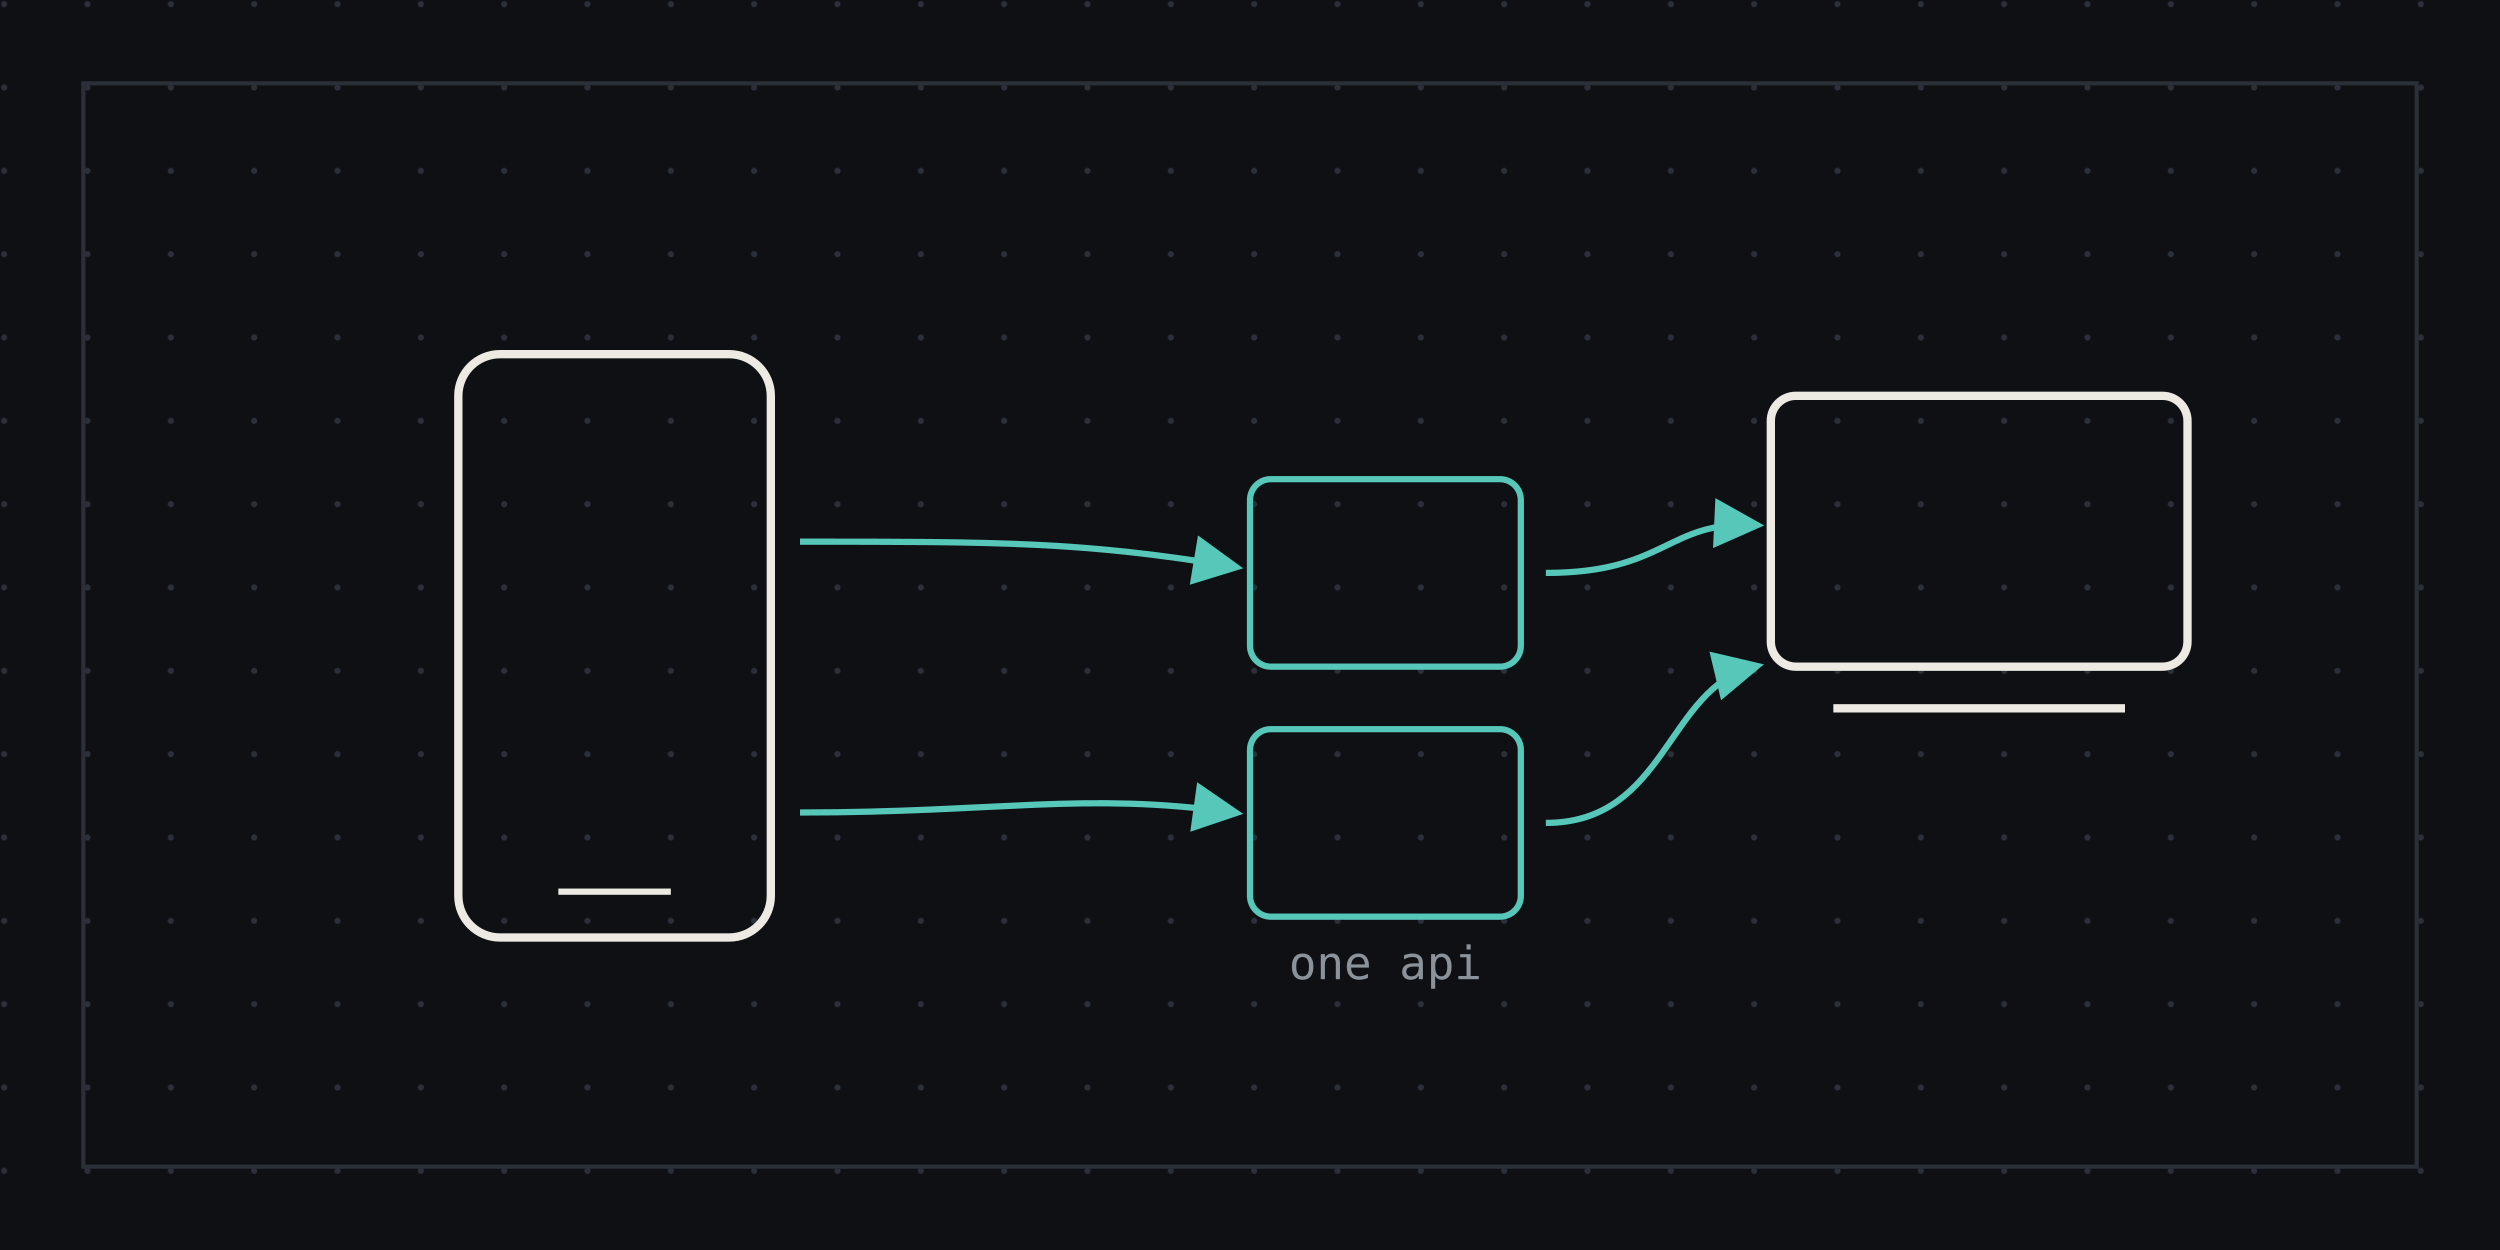
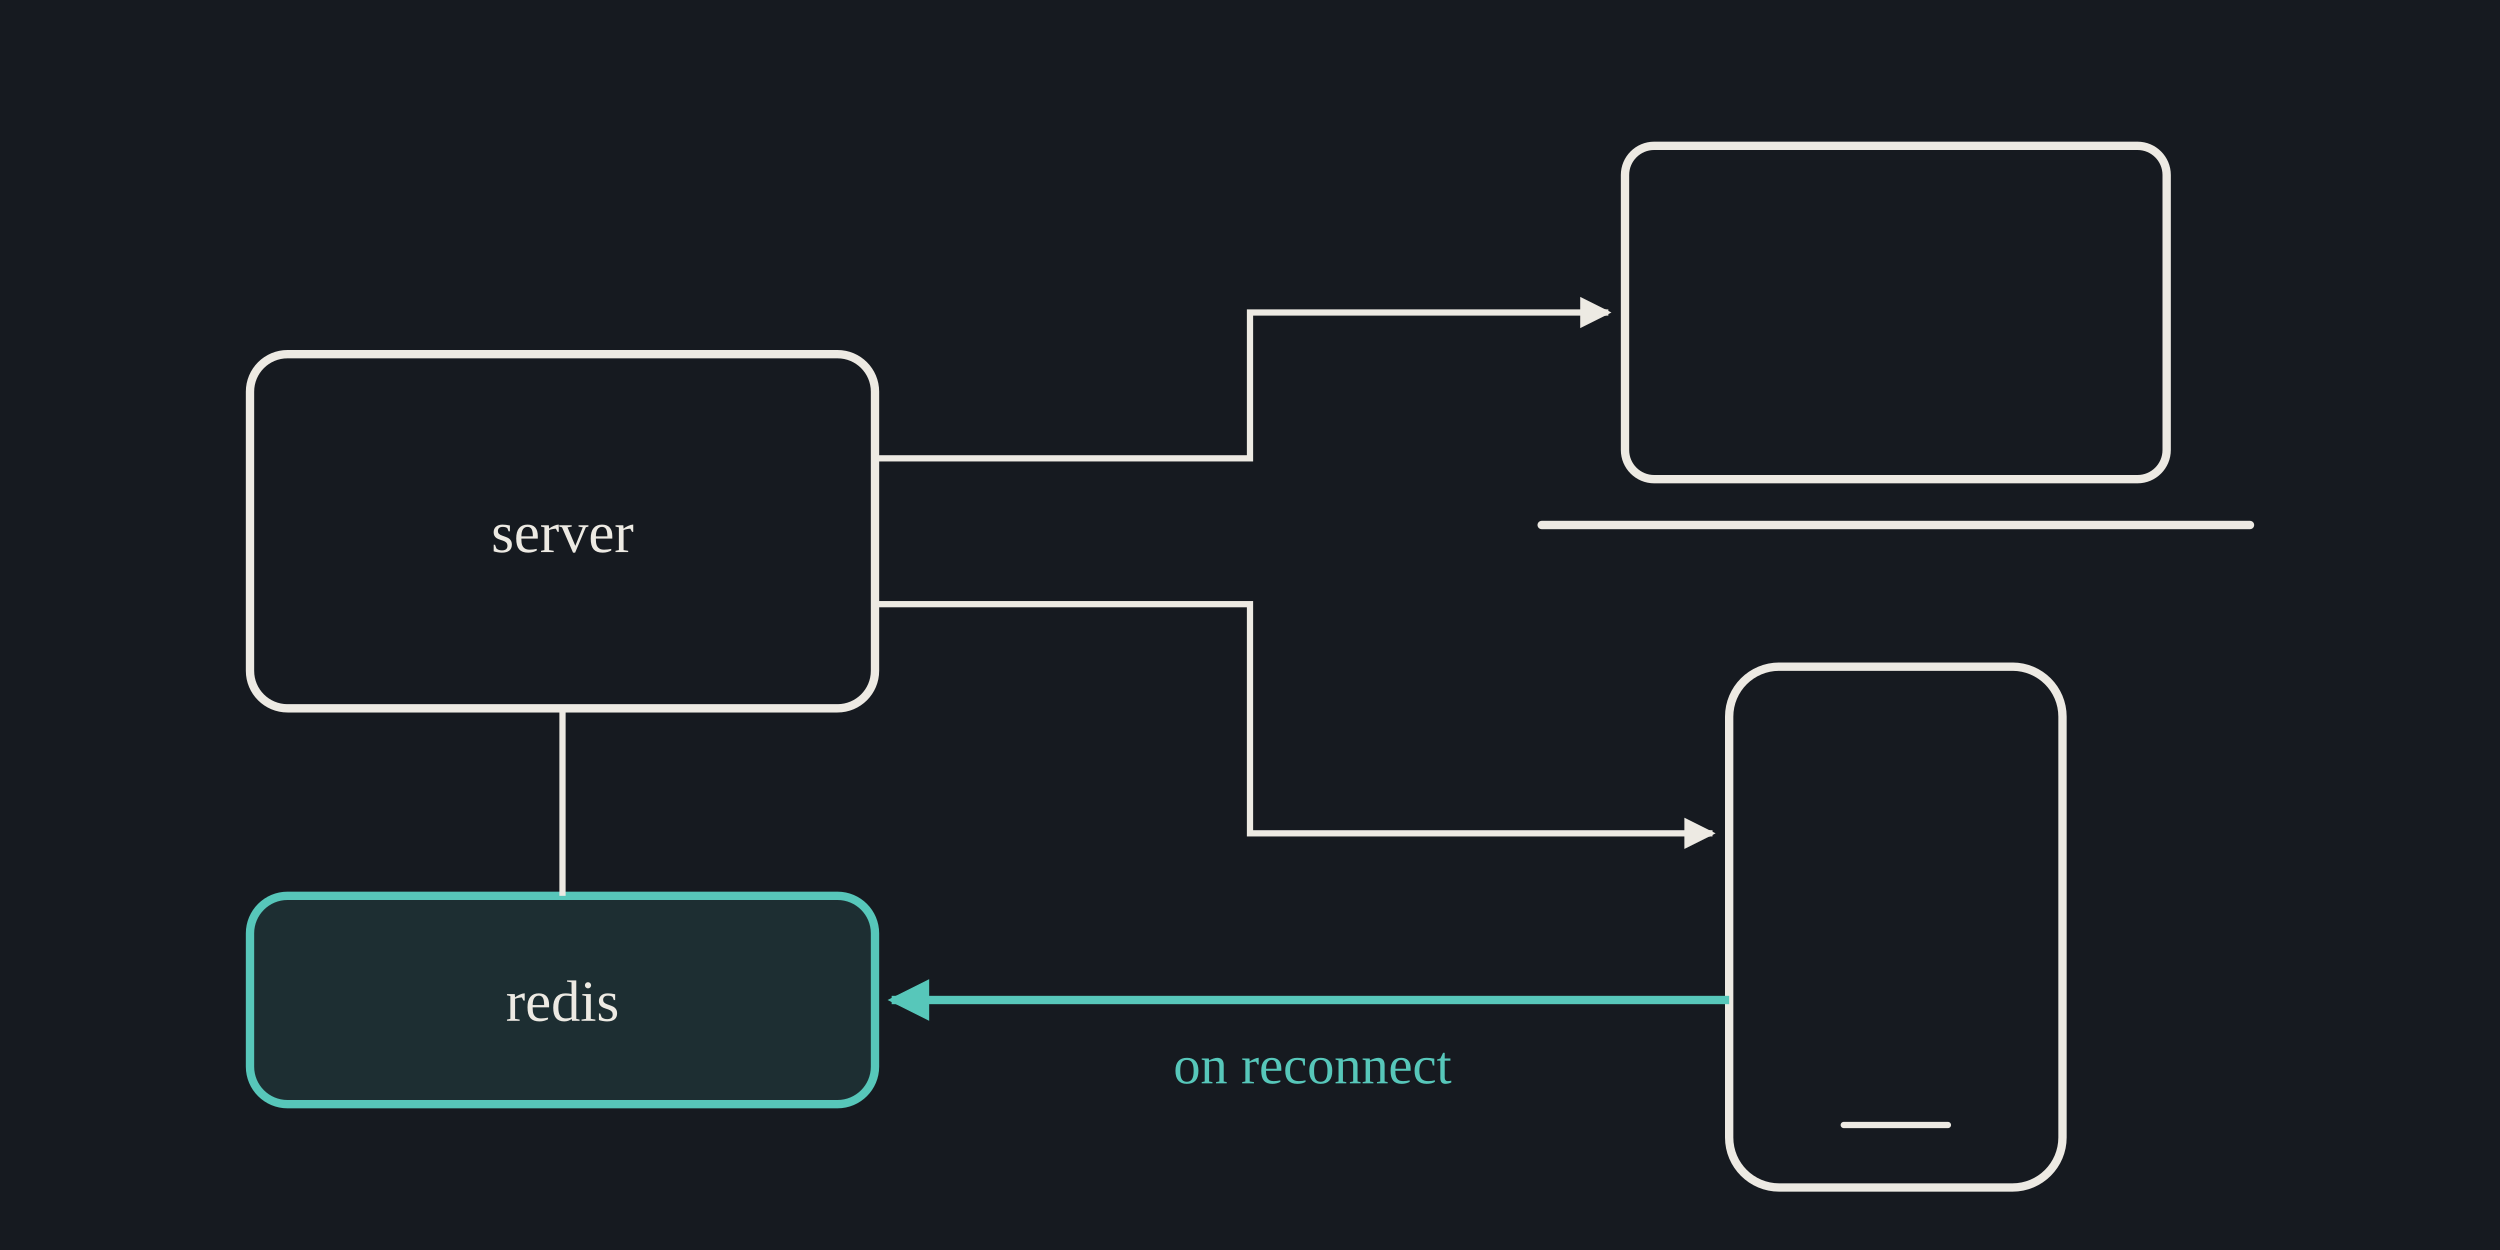
- <svg xmlns="http://www.w3.org/2000/svg" viewBox="0 0 1200 600" role="img" aria-label="A phone and a laptop both served by one backend">
+ <svg xmlns="http://www.w3.org/2000/svg" viewBox="0 0 1200 600" font-family="var(--font-mono, ui-monospace, SFMono-Regular, Menlo, monospace)">
  <defs>
-     <pattern id="dots" width="40" height="40" patternUnits="userSpaceOnUse">
-       <circle cx="2" cy="2" r="1.5" fill="#2a2f38" />
-     </pattern>
-   </defs>
-   <rect width="1200" height="600" fill="#0e1013" />
-   <rect width="1200" height="600" fill="url(#dots)" />
-   <rect x="40" y="40" width="1120" height="520" fill="none" stroke="#2a2f38" stroke-width="2" />
-   <rect x="220" y="170" width="150" height="280" rx="20" fill="none" stroke="#edeae3" stroke-width="4" />
-   <line x1="268" y1="428" x2="322" y2="428" stroke="#edeae3" stroke-width="3" />
-   <g fill="none" stroke="#57c7ba" stroke-width="3">
-     <rect x="600" y="230" width="130" height="90" rx="10" />
-     <rect x="600" y="350" width="130" height="90" rx="10" />
-   </g>
-   <rect x="850" y="190" width="200" height="130" rx="12" fill="none" stroke="#edeae3" stroke-width="4" />
-   <line x1="880" y1="340" x2="1020" y2="340" stroke="#edeae3" stroke-width="4" />
-   <g stroke="#57c7ba" stroke-width="3">
-     <path d="M384 260 C 480 260 520 260 592 272" fill="none" marker-end="url(#m)" />
-     <path d="M384 390 C 480 390 520 380 592 390" fill="none" marker-end="url(#m)" />
-     <path d="M742 275 C 800 275 800 250 842 252" fill="none" marker-end="url(#m)" />
-     <path d="M742 395 C 800 395 800 330 842 320" fill="none" marker-end="url(#m)" />
-   </g>
-   <defs>
-     <marker id="m" viewBox="0 0 10 10" refX="8" refY="5" markerWidth="8" markerHeight="8" orient="auto">
-       <path d="M0 0 L10 5 L0 10 z" fill="#57c7ba" />
+     <marker id="ink" viewBox="0 0 10 10" refX="9" refY="5" markerWidth="5" markerHeight="5" orient="auto-start-reverse">
+       <path d="M0 0 L10 5 L0 10 z" fill="var(--ink, #edeae3)" />
+     </marker>
+     <marker id="acc" viewBox="0 0 10 10" refX="9" refY="5" markerWidth="5" markerHeight="5" orient="auto-start-reverse">
+       <path d="M0 0 L10 5 L0 10 z" fill="var(--accent, #57c7ba)" />
    </marker>
  </defs>
-   <text x="665" y="470" text-anchor="middle" font-family="monospace" font-size="22" fill="#8b9299">one api</text>
+   <rect width="1200" height="600" fill="var(--surface, #161a20)" />
+   <rect x="120" y="170" width="300" height="170" rx="18" fill="none" stroke="var(--ink, #edeae3)" stroke-width="4" />
+   <text x="270" y="265" font-size="28" fill="var(--ink, #edeae3)" text-anchor="middle">server</text>
+   <rect x="120" y="430" width="300" height="100" rx="18" fill="var(--accent-soft, rgba(87,199,186,0.12))" stroke="var(--accent, #57c7ba)" stroke-width="4" />
+   <text x="270" y="490" font-size="28" fill="var(--ink, #edeae3)" text-anchor="middle">redis</text>
+   <line x1="270" y1="340" x2="270" y2="430" stroke="var(--ink, #edeae3)" stroke-width="3" />
+   <rect x="780" y="70" width="260" height="160" rx="14" fill="none" stroke="var(--ink, #edeae3)" stroke-width="4" />
+   <line x1="740" y1="252" x2="1080" y2="252" stroke="var(--ink, #edeae3)" stroke-width="4" stroke-linecap="round" />
+   <rect x="830" y="320" width="160" height="250" rx="24" fill="none" stroke="var(--ink, #edeae3)" stroke-width="4" />
+   <line x1="885" y1="540" x2="935" y2="540" stroke="var(--ink, #edeae3)" stroke-width="3" stroke-linecap="round" />
+   <path d="M420 220 H600 V150 H772" fill="none" stroke="var(--ink, #edeae3)" stroke-width="3" marker-end="url(#ink)" />
+   <path d="M420 290 H600 V400 H822" fill="none" stroke="var(--ink, #edeae3)" stroke-width="3" marker-end="url(#ink)" />
+   <path d="M830 480 H428" fill="none" stroke="var(--accent, #57c7ba)" stroke-width="4" marker-end="url(#acc)" />
+   <text x="630" y="520" font-size="26" fill="var(--accent, #57c7ba)" text-anchor="middle">on reconnect</text>
</svg>
